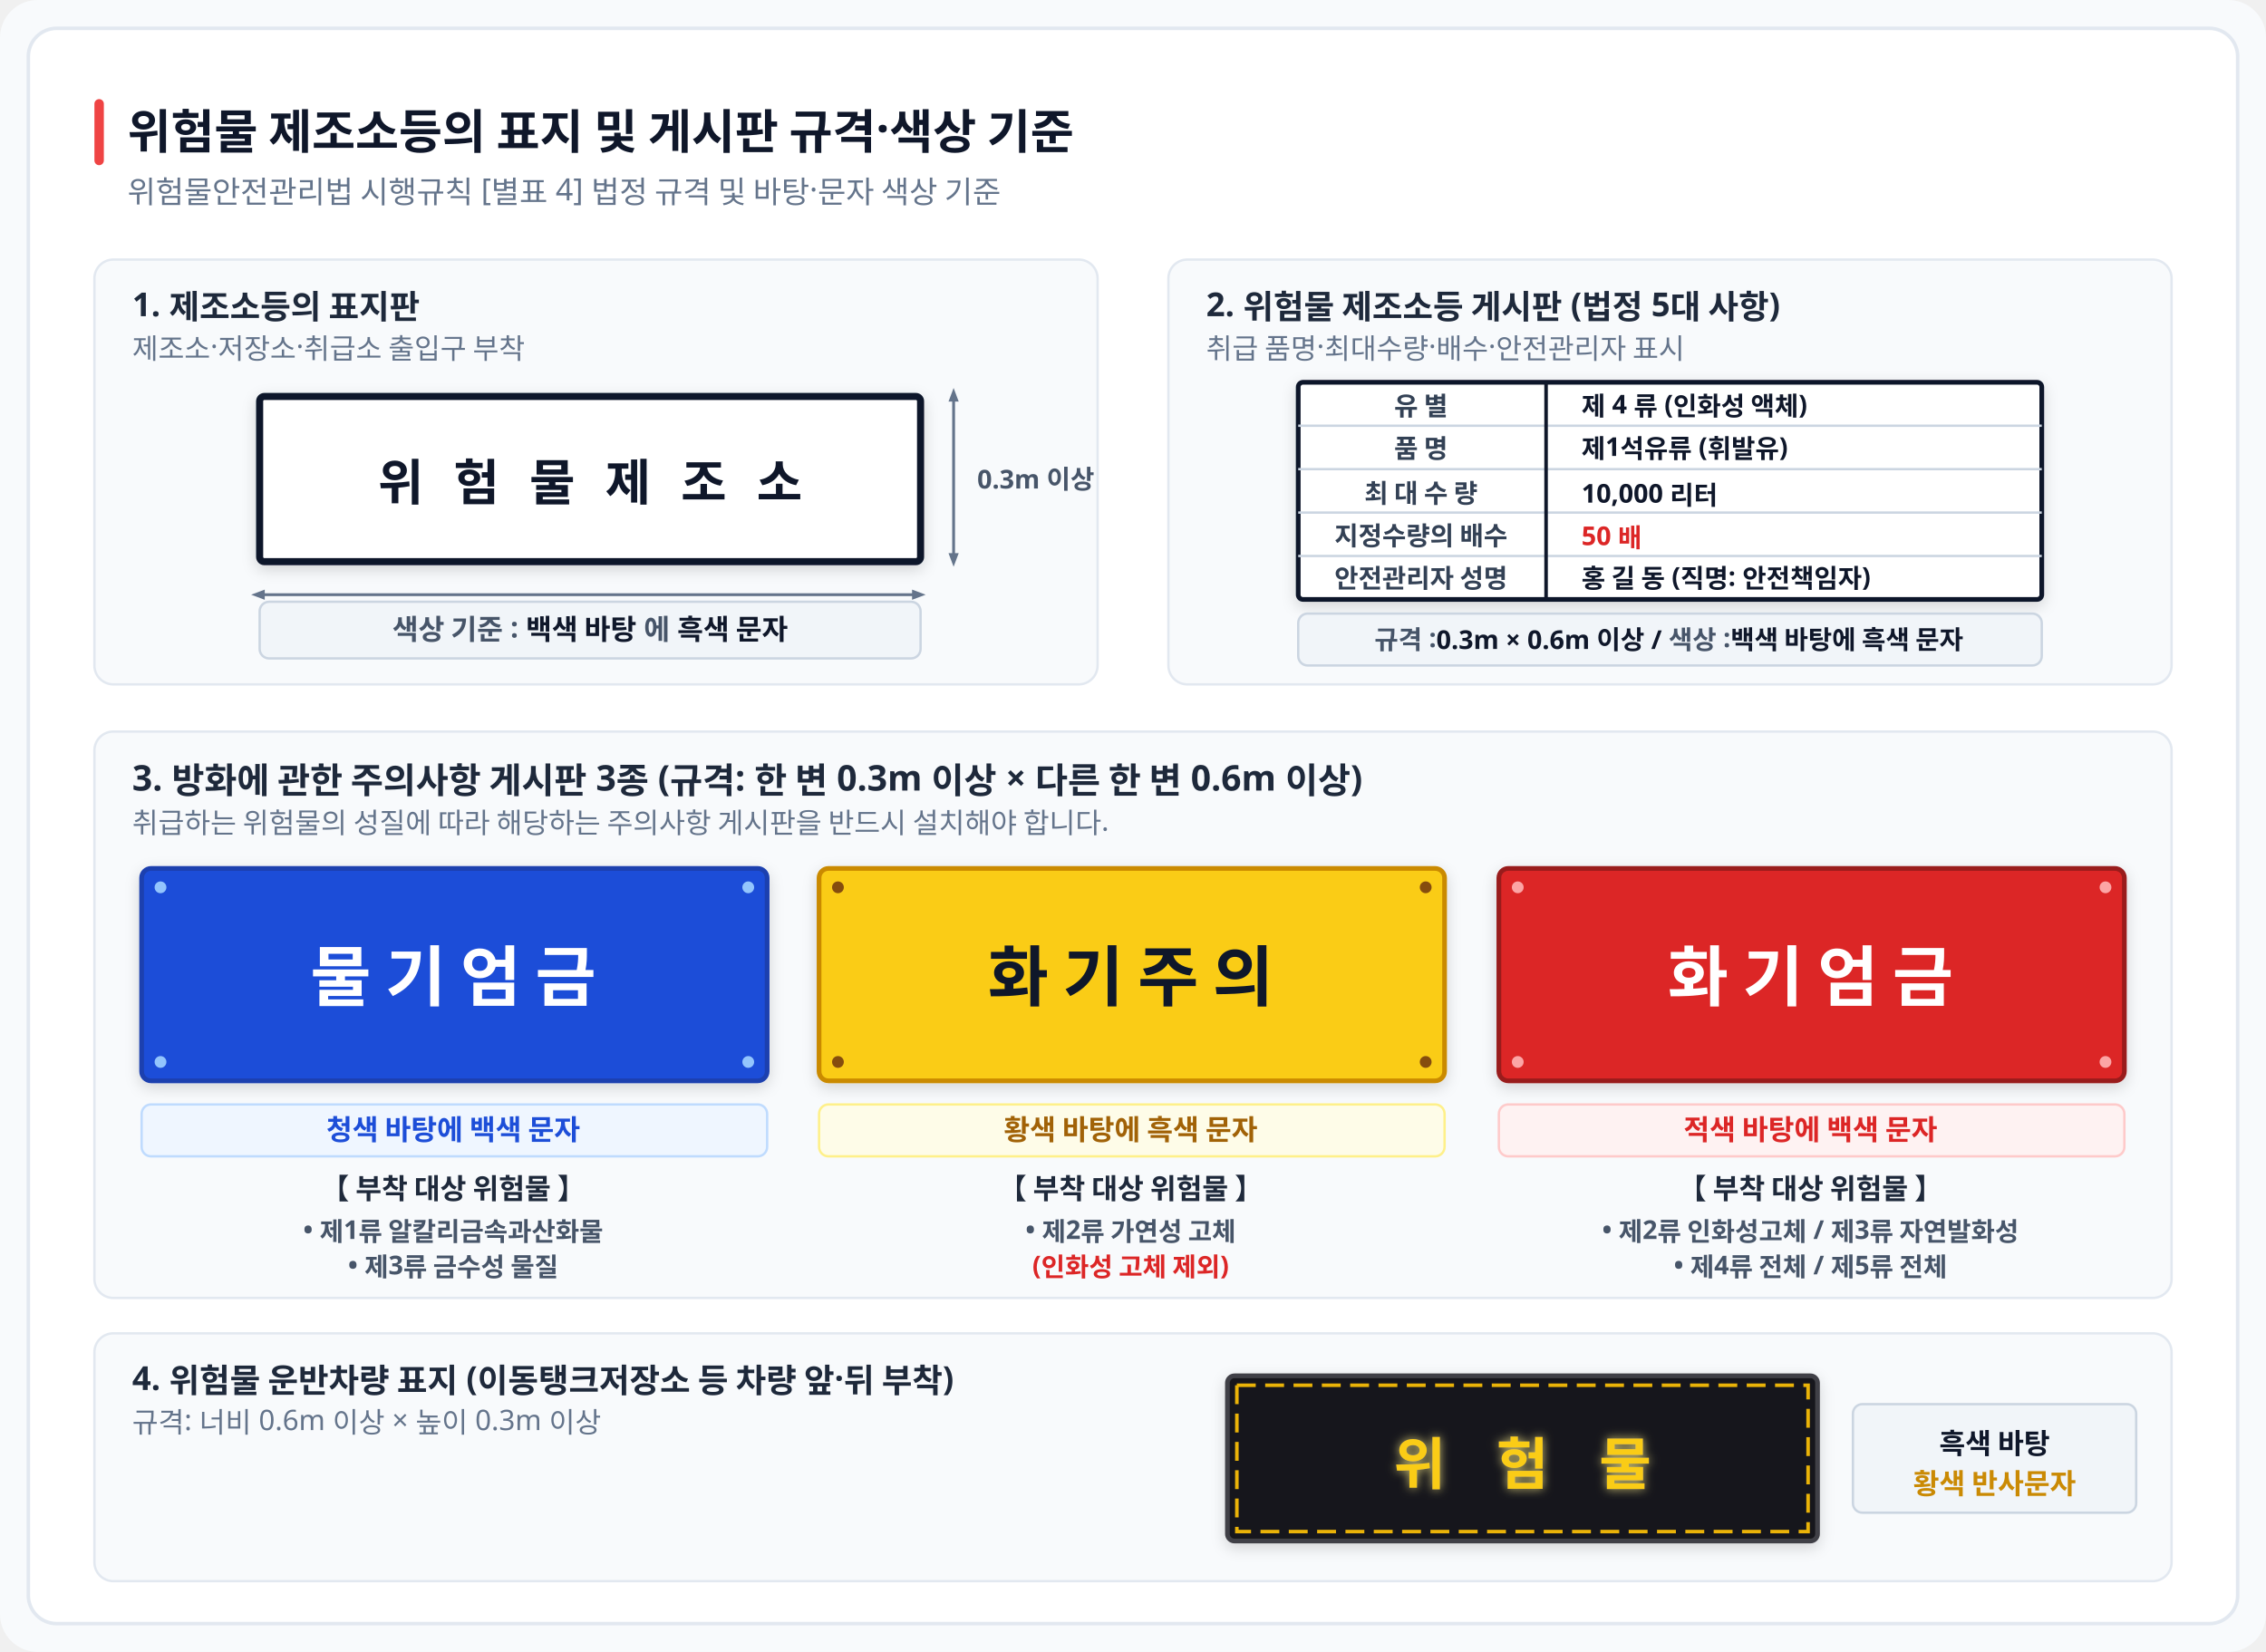
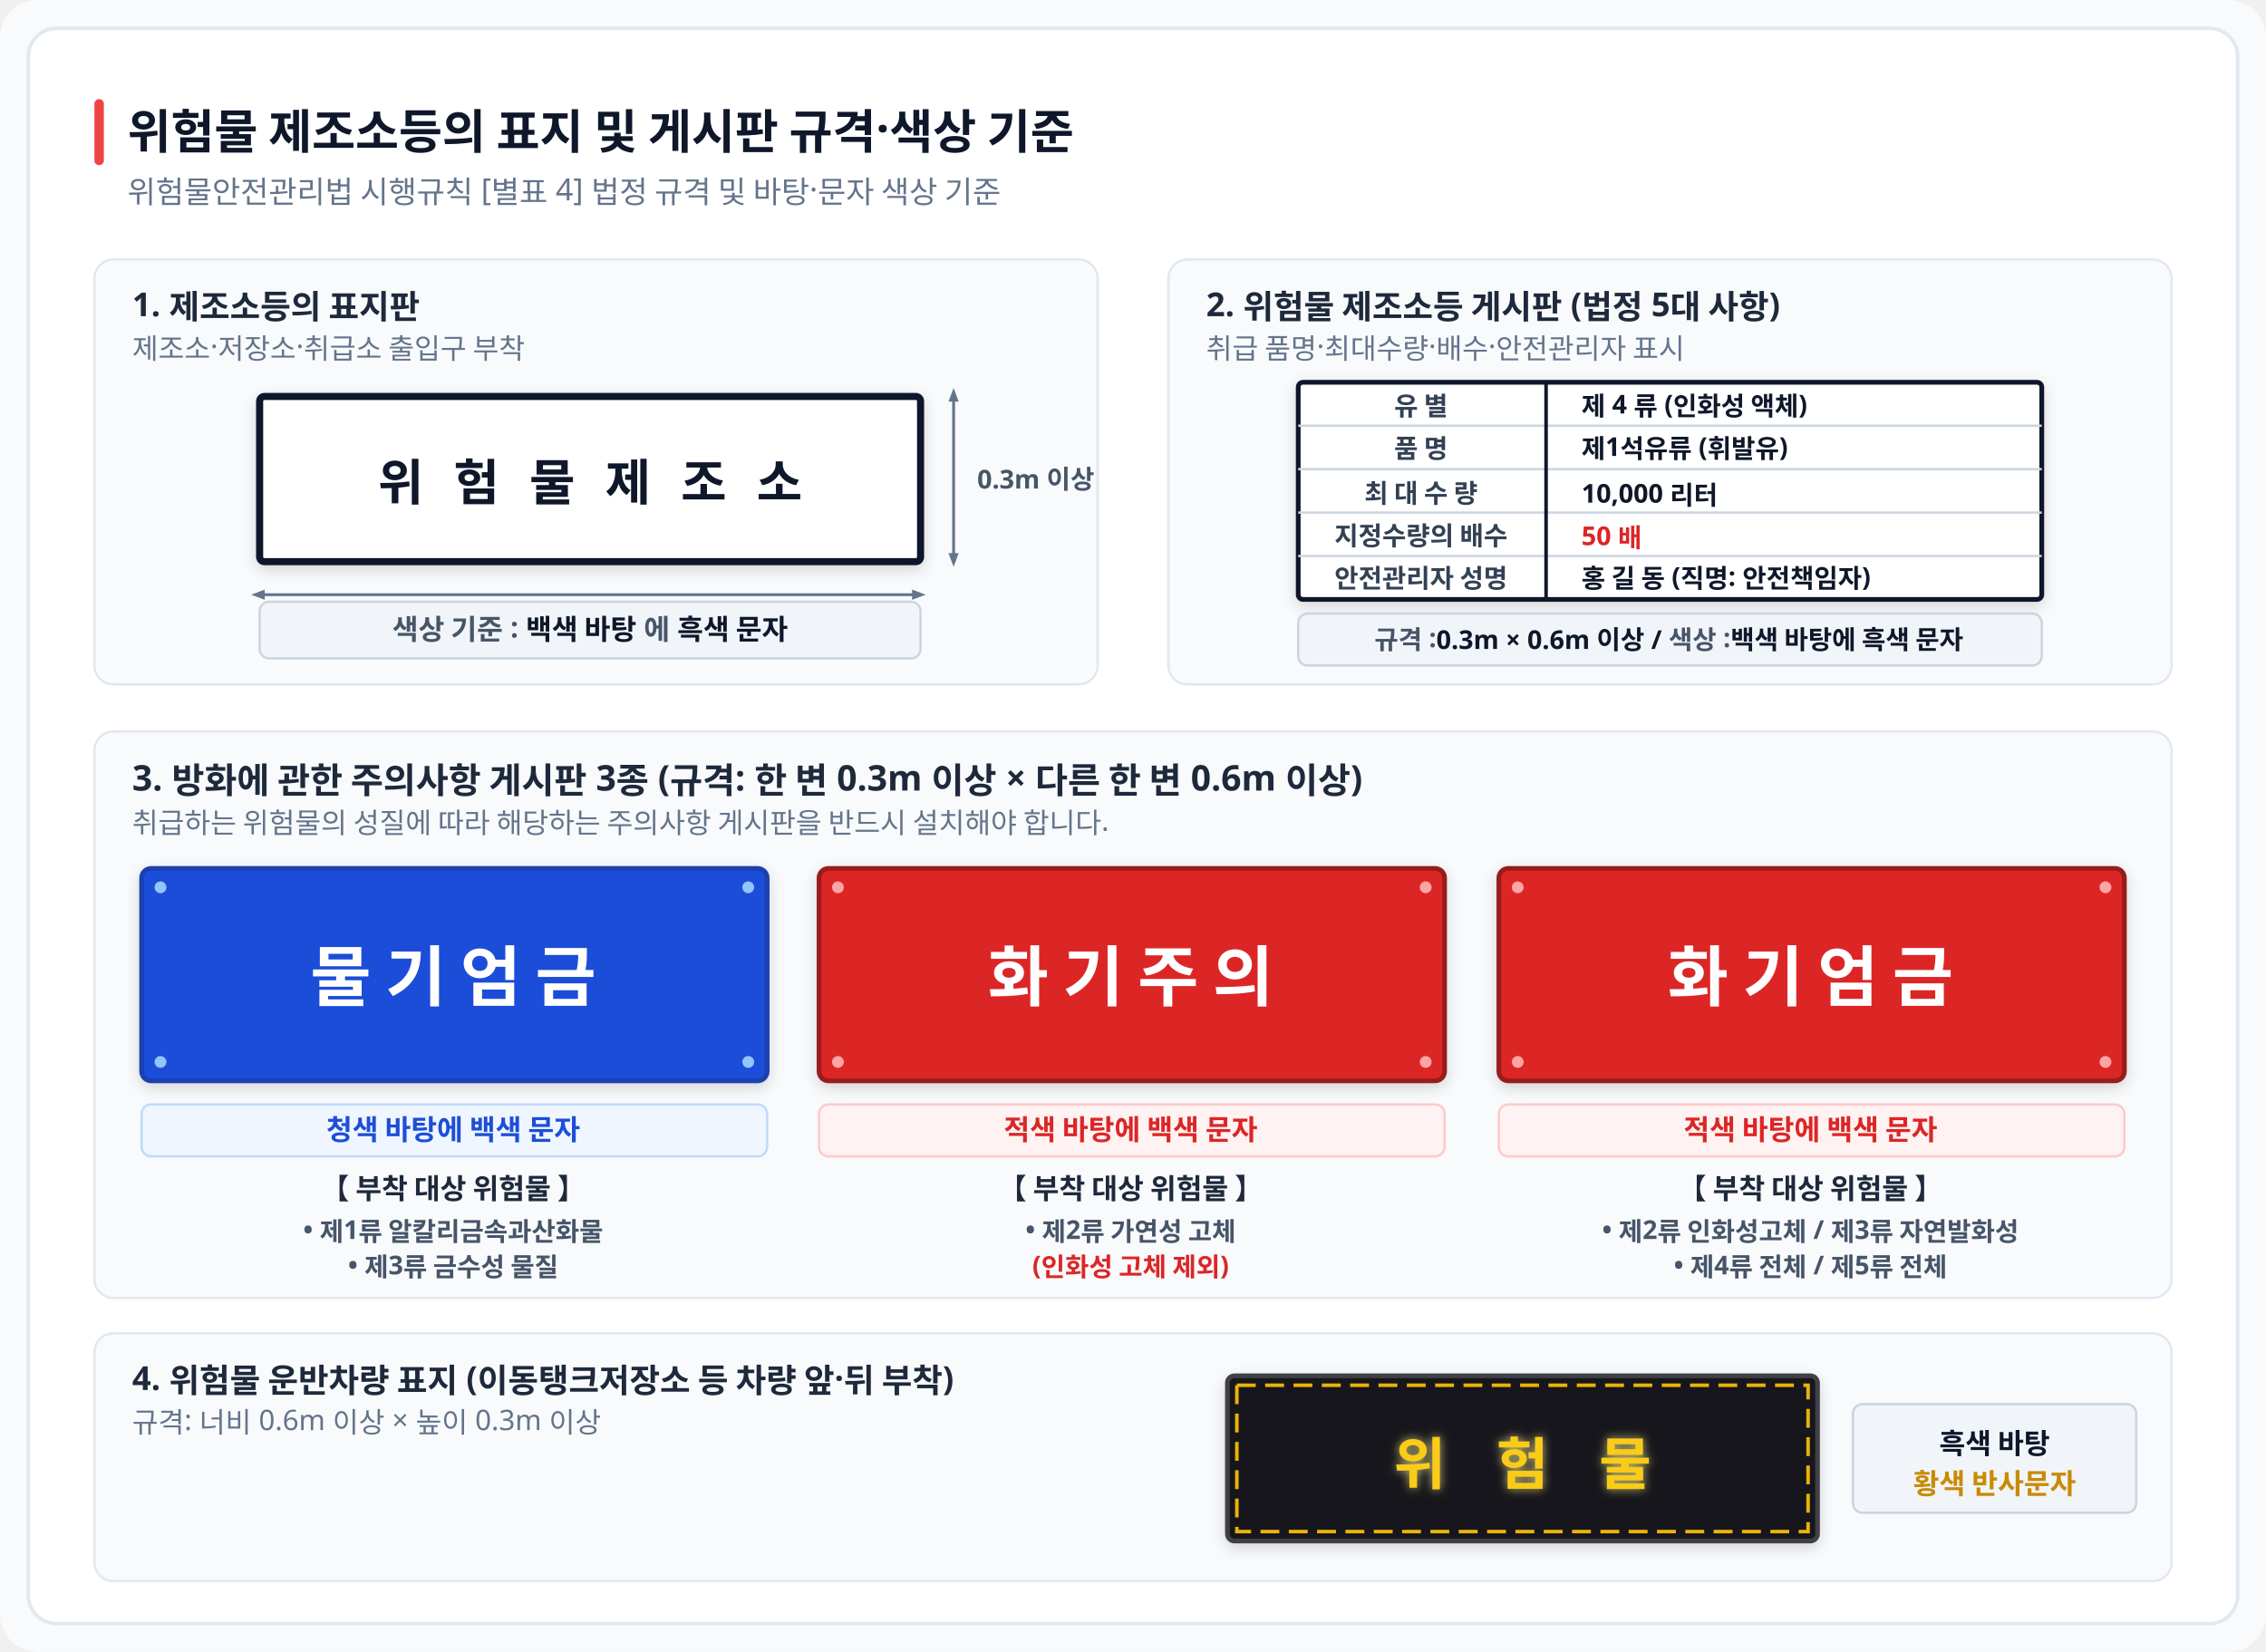
<svg xmlns="http://www.w3.org/2000/svg" viewBox="0 0 960 700" width="100%" height="100%">
  <defs>
    <filter id="shadow" x="-4%" y="-4%" width="108%" height="108%" filterUnits="userSpaceOnUse">
      <feDropShadow dx="0" dy="3" stdDeviation="4" flood-color="#0f172a" flood-opacity="0.08" />
    </filter>
    <filter id="plate-shadow" x="-5%" y="-5%" width="110%" height="110%" filterUnits="userSpaceOnUse">
      <feDropShadow dx="0" dy="2" stdDeviation="3" flood-color="#000000" flood-opacity="0.15" />
    </filter>
    <marker id="arrow-dim" viewBox="0 0 10 10" refX="5" refY="5" markerWidth="6" markerHeight="6" orient="auto-start-reverse">
      <path d="M 0 2 L 8 5 L 0 8 z" fill="#64748b" />
    </marker>
    <marker id="arrow-dim-rev" viewBox="0 0 10 10" refX="5" refY="5" markerWidth="6" markerHeight="6" orient="auto">
      <path d="M 8 2 L 0 5 L 8 8 z" fill="#64748b" />
    </marker>
    <filter id="glow" x="-20%" y="-20%" width="140%" height="140%">
      <feDropShadow dx="0" dy="0" stdDeviation="2" flood-color="#fef08a" flood-opacity="0.8" />
    </filter>
  </defs>
  <rect width="960" height="700" fill="#f8fafc" rx="16" />
  <rect x="12" y="12" width="936" height="676" fill="#ffffff" rx="12" stroke="#e2e8f0" stroke-width="1.5" />
  <g transform="translate(40, 42)">
    <rect x="0" y="0" width="4" height="28" fill="#ef4444" rx="2" />
    <text x="14" y="21" font-family="'Pretendard', sans-serif" font-size="20" font-weight="800" fill="#0f172a">위험물 제조소등의 표지 및 게시판 규격·색상 기준</text>
    <text x="14" y="44" font-family="'Pretendard', sans-serif" font-size="13" font-weight="500" fill="#64748b">위험물안전관리법 시행규칙 [별표 4] 법정 규격 및 바탕·문자 색상 기준</text>
  </g>
  <g transform="translate(40, 110)">
    <rect width="425" height="180" fill="#f8fafc" rx="8" stroke="#e2e8f0" stroke-width="1" />
    <text x="16" y="24" font-family="'Pretendard', sans-serif" font-size="14" font-weight="700" fill="#1e293b">1. 제조소등의 표지판</text>
    <text x="16" y="42" font-family="'Pretendard', sans-serif" font-size="12" font-weight="500" fill="#64748b">제조소·저장소·취급소 출입구 부착</text>
    <g transform="translate(70, 58)">
      <circle cx="8" cy="8" r="3" fill="#cbd5e1" stroke="#94a3b8" stroke-width="1" />
      <circle cx="272" cy="8" r="3" fill="#cbd5e1" stroke="#94a3b8" stroke-width="1" />
      <circle cx="8" cy="62" r="3" fill="#cbd5e1" stroke="#94a3b8" stroke-width="1" />
      <circle cx="272" cy="62" r="3" fill="#cbd5e1" stroke="#94a3b8" stroke-width="1" />
      <rect x="0" y="0" width="280" height="70" fill="#ffffff" stroke="#0f172a" stroke-width="3" rx="2" filter="url(#plate-shadow)" />
      <text x="140" y="44" font-family="'Pretendard', sans-serif" font-size="21" font-weight="900" fill="#0f172a" text-anchor="middle" letter-spacing="4">위 험 물 제 조 소</text>
      <line x1="0" y1="84" x2="280" y2="84" stroke="#64748b" stroke-width="1.2" marker-start="url(#arrow-dim-rev)" marker-end="url(#arrow-dim)" />
      <text x="140" y="98" font-family="'Pretendard', sans-serif" font-size="11" font-weight="600" fill="#475569" text-anchor="middle">한 변 0.6m 이상</text>
      <line x1="294" y1="0" x2="294" y2="70" stroke="#64748b" stroke-width="1.2" marker-start="url(#arrow-dim-rev)" marker-end="url(#arrow-dim)" />
      <text x="304" y="39" font-family="'Pretendard', sans-serif" font-size="11" font-weight="600" fill="#475569" text-anchor="start">0.3m 이상</text>
    </g>
    <rect x="70" y="145" width="280" height="24" fill="#f1f5f9" rx="4" stroke="#cbd5e1" stroke-width="1" />
    <text x="210" y="161" font-family="'Pretendard', sans-serif" font-size="12" font-weight="700" fill="#0f172a" text-anchor="middle">
      <tspan fill="#475569">색상 기준 : </tspan>
      <tspan fill="#0f172a" font-weight="800">백색 바탕</tspan>
      <tspan fill="#475569"> 에 </tspan>
      <tspan fill="#0f172a" font-weight="800">흑색 문자</tspan>
    </text>
  </g>
  <g transform="translate(495, 110)">
    <rect width="425" height="180" fill="#f8fafc" rx="8" stroke="#e2e8f0" stroke-width="1" />
    <text x="16" y="24" font-family="'Pretendard', sans-serif" font-size="14" font-weight="700" fill="#1e293b">2. 위험물 제조소등 게시판 (법정 5대 사항)</text>
    <text x="16" y="42" font-family="'Pretendard', sans-serif" font-size="12" font-weight="500" fill="#64748b">취급 품명·최대수량·배수·안전관리자 표시</text>
    <g transform="translate(55, 52)">
      <rect x="0" y="0" width="315" height="92" fill="#ffffff" stroke="#0f172a" stroke-width="2" rx="2" filter="url(#plate-shadow)" />
      <line x1="0" y1="18.4" x2="315" y2="18.4" stroke="#cbd5e1" stroke-width="1" />
      <line x1="0" y1="36.8" x2="315" y2="36.8" stroke="#cbd5e1" stroke-width="1" />
      <line x1="0" y1="55.2" x2="315" y2="55.2" stroke="#cbd5e1" stroke-width="1" />
      <line x1="0" y1="73.6" x2="315" y2="73.6" stroke="#cbd5e1" stroke-width="1" />
      <line x1="105" y1="0" x2="105" y2="92" stroke="#0f172a" stroke-width="1.5" />
      <text x="52" y="14" font-family="'Pretendard', sans-serif" font-size="11" font-weight="700" fill="#334155" text-anchor="middle">유 별</text>
      <text x="120" y="14" font-family="'Pretendard', sans-serif" font-size="11" font-weight="800" fill="#0f172a">제 4 류 (인화성 액체)</text>
      <text x="52" y="32" font-family="'Pretendard', sans-serif" font-size="11" font-weight="700" fill="#334155" text-anchor="middle">품 명</text>
      <text x="120" y="32" font-family="'Pretendard', sans-serif" font-size="11" font-weight="800" fill="#0f172a">제1석유류 (휘발유)</text>
      <text x="52" y="51" font-family="'Pretendard', sans-serif" font-size="11" font-weight="700" fill="#334155" text-anchor="middle">최 대 수 량</text>
      <text x="120" y="51" font-family="'Pretendard', sans-serif" font-size="11" font-weight="800" fill="#0f172a">10,000 리터</text>
      <text x="52" y="69" font-family="'Pretendard', sans-serif" font-size="11" font-weight="700" fill="#334155" text-anchor="middle">지정수량의 배수</text>
      <text x="120" y="69" font-family="'Pretendard', sans-serif" font-size="11" font-weight="800" fill="#dc2626">50 배</text>
      <text x="52" y="87" font-family="'Pretendard', sans-serif" font-size="11" font-weight="700" fill="#334155" text-anchor="middle">안전관리자 성명</text>
      <text x="120" y="87" font-family="'Pretendard', sans-serif" font-size="11" font-weight="800" fill="#0f172a">홍 길 동 (직명: 안전책임자)</text>
    </g>
    <rect x="55" y="150" width="315" height="22" fill="#f1f5f9" rx="4" stroke="#cbd5e1" stroke-width="1" />
    <text x="212" y="165" font-family="'Pretendard', sans-serif" font-size="11" font-weight="700" fill="#0f172a" text-anchor="middle">
      <tspan fill="#475569">규격 : </tspan>0.3m × 0.6m 이상 / <tspan fill="#475569">색상 : </tspan>백색 바탕에 흑색 문자
    </text>
  </g>
  <g transform="translate(40, 310)">
    <rect width="880" height="240" fill="#f8fafc" rx="8" stroke="#e2e8f0" stroke-width="1" />
    <text x="16" y="25" font-family="'Pretendard', sans-serif" font-size="15" font-weight="800" fill="#1e293b">3. 방화에 관한 주의사항 게시판 3종 (규격: 한 변 0.3m 이상 × 다른 한 변 0.6m 이상)</text>
    <text x="16" y="43" font-family="'Pretendard', sans-serif" font-size="12" font-weight="500" fill="#64748b">취급하는 위험물의 성질에 따라 해당하는 주의사항 게시판을 반드시 설치해야 합니다.</text>
    <g transform="translate(20, 58)">
      <rect width="265" height="90" fill="#1d4ed8" stroke="#1e40af" stroke-width="2" rx="4" filter="url(#plate-shadow)" />
      <circle cx="8" cy="8" r="2.5" fill="#93c5fd" />
      <circle cx="257" cy="8" r="2.5" fill="#93c5fd" />
      <circle cx="8" cy="82" r="2.5" fill="#93c5fd" />
      <circle cx="257" cy="82" r="2.5" fill="#93c5fd" />
      <text x="132" y="56" font-family="'Pretendard', sans-serif" font-size="28" font-weight="900" fill="#ffffff" text-anchor="middle" letter-spacing="6">물기엄금</text>
      <rect x="0" y="100" width="265" height="22" fill="#eff6ff" rx="4" stroke="#bfdbfe" stroke-width="1" />
      <text x="132" y="115" font-family="'Pretendard', sans-serif" font-size="12" font-weight="800" fill="#1d4ed8" text-anchor="middle">청색 바탕에 백색 문자</text>
      <text x="132" y="140" font-family="'Pretendard', sans-serif" font-size="12" font-weight="700" fill="#1e293b" text-anchor="middle">【 부착 대상 위험물 】</text>
      <text x="132" y="157" font-family="'Pretendard', sans-serif" font-size="11" font-weight="600" fill="#475569" text-anchor="middle">• 제1류 알칼리금속과산화물</text>
      <text x="132" y="172" font-family="'Pretendard', sans-serif" font-size="11" font-weight="600" fill="#475569" text-anchor="middle">• 제3류 금수성 물질</text>
    </g>
    <g transform="translate(307, 58)">
-       <rect width="265" height="90" fill="#facc15" stroke="#ca8a04" stroke-width="2" rx="4" filter="url(#plate-shadow)" />
-       <circle cx="8" cy="8" r="2.5" fill="#854d0e" />
-       <circle cx="257" cy="8" r="2.5" fill="#854d0e" />
-       <circle cx="8" cy="82" r="2.5" fill="#854d0e" />
-       <circle cx="257" cy="82" r="2.5" fill="#854d0e" />
-       <text x="132" y="56" font-family="'Pretendard', sans-serif" font-size="28" font-weight="900" fill="#0f172a" text-anchor="middle" letter-spacing="6">화기주의</text>
-       <rect x="0" y="100" width="265" height="22" fill="#fefce8" rx="4" stroke="#fef08a" stroke-width="1" />
-       <text x="132" y="115" font-family="'Pretendard', sans-serif" font-size="12" font-weight="800" fill="#a16207" text-anchor="middle">황색 바탕에 흑색 문자</text>
+       <rect width="265" height="90" fill="#dc2626" stroke="#991b1b" stroke-width="2" rx="4" filter="url(#plate-shadow)" />
+       <circle cx="8" cy="8" r="2.5" fill="#fca5a5" />
+       <circle cx="257" cy="8" r="2.5" fill="#fca5a5" />
+       <circle cx="8" cy="82" r="2.5" fill="#fca5a5" />
+       <circle cx="257" cy="82" r="2.5" fill="#fca5a5" />
+       <text x="132" y="56" font-family="'Pretendard', sans-serif" font-size="28" font-weight="900" fill="#ffffff" text-anchor="middle" letter-spacing="6">화기주의</text>
+       <rect x="0" y="100" width="265" height="22" fill="#fef2f2" rx="4" stroke="#fecaca" stroke-width="1" />
+       <text x="132" y="115" font-family="'Pretendard', sans-serif" font-size="12" font-weight="800" fill="#dc2626" text-anchor="middle">적색 바탕에 백색 문자</text>
      <text x="132" y="140" font-family="'Pretendard', sans-serif" font-size="12" font-weight="700" fill="#1e293b" text-anchor="middle">【 부착 대상 위험물 】</text>
      <text x="132" y="157" font-family="'Pretendard', sans-serif" font-size="11" font-weight="600" fill="#475569" text-anchor="middle">• 제2류 가연성 고체</text>
      <text x="132" y="172" font-family="'Pretendard', sans-serif" font-size="11" font-weight="600" fill="#dc2626" text-anchor="middle">(인화성 고체 제외)</text>
    </g>
    <g transform="translate(595, 58)">
      <rect width="265" height="90" fill="#dc2626" stroke="#991b1b" stroke-width="2" rx="4" filter="url(#plate-shadow)" />
      <circle cx="8" cy="8" r="2.5" fill="#fca5a5" />
      <circle cx="257" cy="8" r="2.5" fill="#fca5a5" />
      <circle cx="8" cy="82" r="2.5" fill="#fca5a5" />
      <circle cx="257" cy="82" r="2.5" fill="#fca5a5" />
      <text x="132" y="56" font-family="'Pretendard', sans-serif" font-size="28" font-weight="900" fill="#ffffff" text-anchor="middle" letter-spacing="6">화기엄금</text>
      <rect x="0" y="100" width="265" height="22" fill="#fef2f2" rx="4" stroke="#fecaca" stroke-width="1" />
      <text x="132" y="115" font-family="'Pretendard', sans-serif" font-size="12" font-weight="800" fill="#dc2626" text-anchor="middle">적색 바탕에 백색 문자</text>
      <text x="132" y="140" font-family="'Pretendard', sans-serif" font-size="12" font-weight="700" fill="#1e293b" text-anchor="middle">【 부착 대상 위험물 】</text>
      <text x="132" y="157" font-family="'Pretendard', sans-serif" font-size="11" font-weight="600" fill="#475569" text-anchor="middle">• 제2류 인화성고체 / 제3류 자연발화성</text>
      <text x="132" y="172" font-family="'Pretendard', sans-serif" font-size="11" font-weight="600" fill="#475569" text-anchor="middle">• 제4류 전체 / 제5류 전체</text>
    </g>
  </g>
  <g transform="translate(40, 565)">
    <rect width="880" height="105" fill="#f8fafc" rx="8" stroke="#e2e8f0" stroke-width="1" />
    <text x="16" y="24" font-family="'Pretendard', sans-serif" font-size="14" font-weight="700" fill="#1e293b">4. 위험물 운반차량 표지 (이동탱크저장소 등 차량 앞·뒤 부착)</text>
    <text x="16" y="42" font-family="'Pretendard', sans-serif" font-size="12" font-weight="500" fill="#64748b">규격: 너비 0.6m 이상 × 높이 0.3m 이상</text>
    <g transform="translate(480, 18)">
      <rect width="250" height="70" fill="#18181b" stroke="#3f3f46" stroke-width="2" rx="3" filter="url(#plate-shadow)" />
      <rect x="4" y="4" width="242" height="62" fill="none" stroke="#eab308" stroke-width="1.5" stroke-dasharray="8,4" />
      <text x="125" y="46" font-family="'Pretendard', sans-serif" font-size="24" font-weight="900" fill="#facc15" text-anchor="middle" letter-spacing="8" filter="url(#glow)">위 험 물</text>
    </g>
    <g transform="translate(745, 30)">
      <rect width="120" height="46" fill="#f1f5f9" rx="4" stroke="#cbd5e1" stroke-width="1" />
      <text x="60" y="21" font-family="'Pretendard', sans-serif" font-size="12" font-weight="800" fill="#0f172a" text-anchor="middle">흑색 바탕</text>
      <text x="60" y="38" font-family="'Pretendard', sans-serif" font-size="12" font-weight="800" fill="#ca8a04" text-anchor="middle">황색 반사문자</text>
    </g>
  </g>
</svg>
